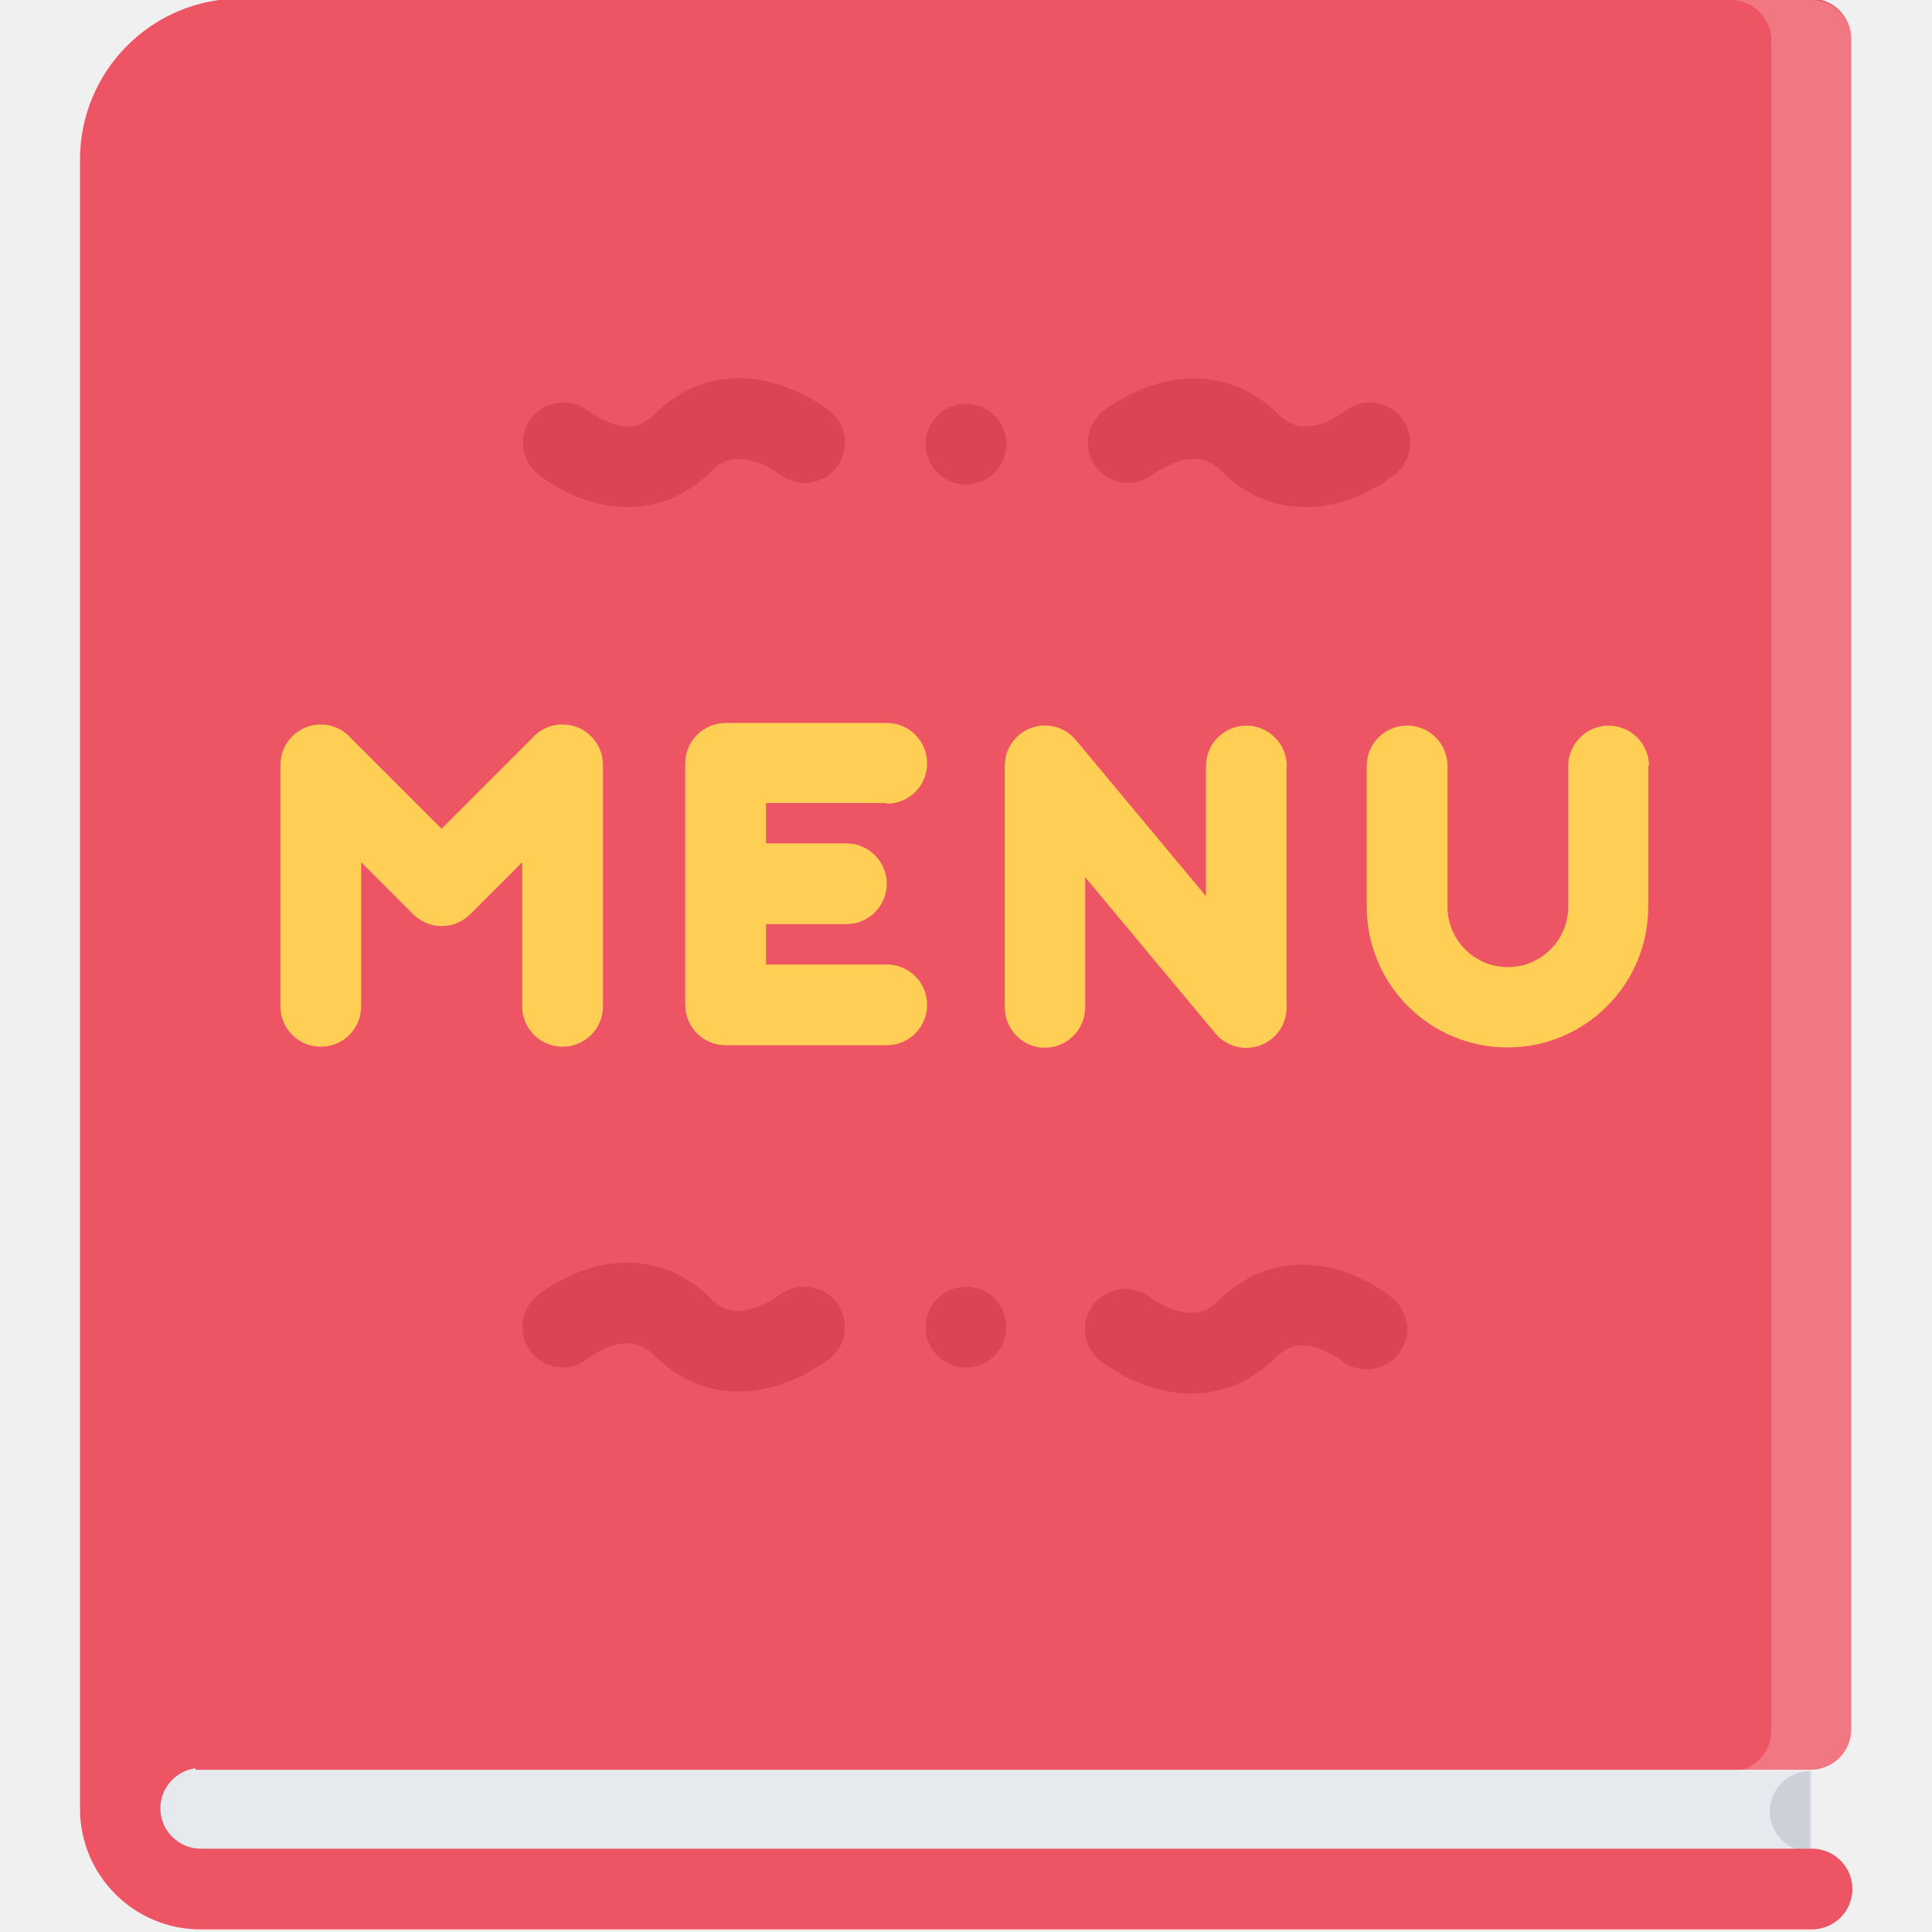
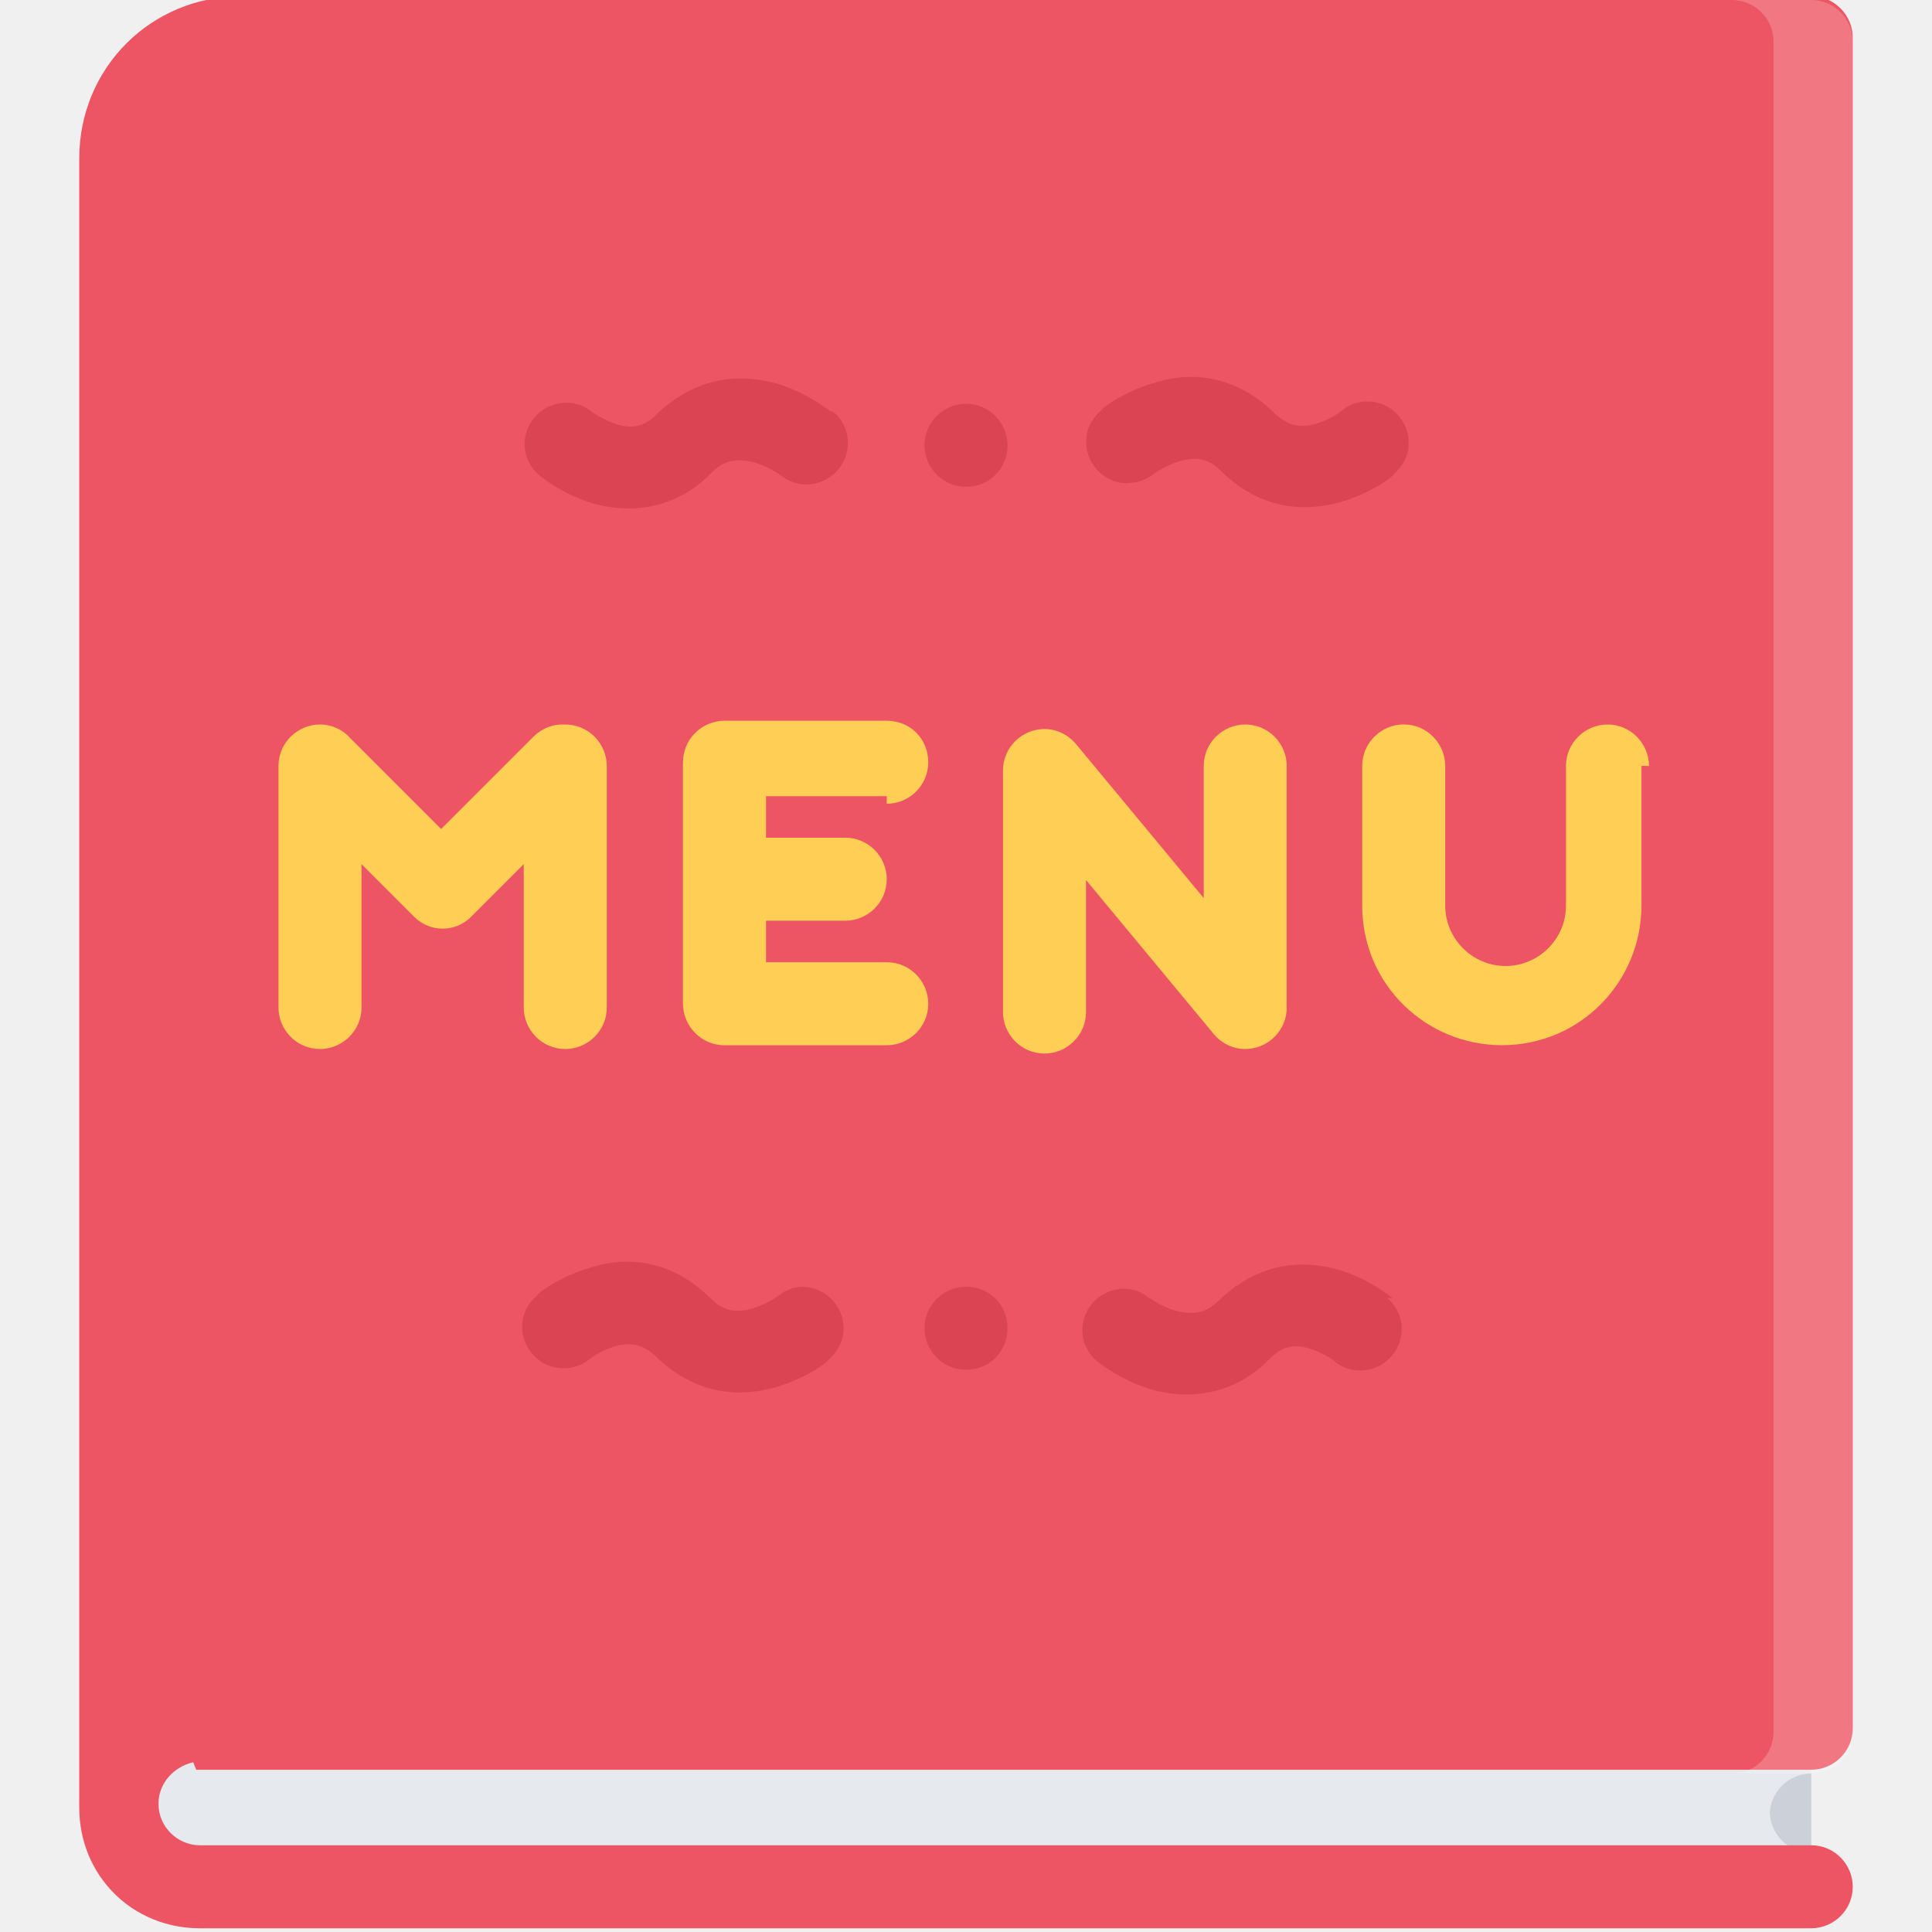
<svg xmlns="http://www.w3.org/2000/svg" version="1.1" viewBox="0 0 512 512" xml:space="preserve">
-   <rect x="36.3" y="456" width="444" height="44" fill="#E6E9ED" />
-   <path d="m469 480c0 5.89 4.75 10.7 10.7 10.7v-21.3c-5.91 0-10.7 4.76-10.7 10.7z" fill="#CCD1D9" />
-   <path d="m51.9 469h428c5.88 0 10.7-4.77 10.7-10.7v-448c0-5.89-4.78-10.7-10.7-10.7h-416c-23.6 0-42.7 19.1-42.7 42.7v0.016 437c0 17.7 14.3 32 32 32h427c5.88 0 10.7-4.78 10.7-10.7 0-5.91-4.78-10.7-10.7-10.7h-427c-5.89 0-10.7-4.78-10.7-10.7 0-5.38 4.02-9.84 9.2-10.6z" fill="#ED5564" />
+   <rect x="36" y="456" width="444" height="44" fill="#E6E9ED" />
+   <path d="m469 480c0 5.9 4.8 11 11 11v-21c-5.9 0-11 4.8-11 11z" fill="#CCD1D9" />
+   <path d="m52 469h428c5.9 0 11-4.8 11-11v-448c0-5.9-4.8-11-11-11h-416c-24 0-43 19-43 43v0.016 437c0 18 14 32 32 32h427c5.9 0 11-4.8 11-11 0-5.9-4.8-11-11-11h-427c-5.9 0-11-4.8-11-11 0-5.4 4-9.8 9.2-11z" fill="#ED5564" />
  <g opacity=".2">
-     <path d="m480 0h-21.3c5.9 0 10.7 4.77 10.7 10.7v448c0 5.89-4.78 10.7-10.7 10.7h21.3c5.88 0 10.7-4.77 10.7-10.7v-448c0-5.89-4.78-10.7-10.7-10.7z" fill="#fff" />
+     <path d="m480 0h-21c5.9 0 11 4.8 11 11v448c0 5.9-4.8 11-11 11h21c5.9 0 11-4.8 11-11v-448c0-5.9-4.8-11-11-11z" fill="#fff" />
  </g>
  <g fill="#DA4453">
-     <path d="m256 341c-5.89 0-10.7 4.77-10.7 10.7-0.016 5.89 4.77 10.7 10.7 10.7s10.7-4.77 10.7-10.7-4.78-10.7-10.7-10.7z" />
-     <path d="m213 341c-2.53 0-4.86 0.875-6.69 2.36v-0.016c-0.031 0.031-3.09 2.34-6.97 3.44-4.55 1.31-7.84 0.5-11-2.69-8.7-8.66-20-11.5-31.8-8.06-7.92 2.31-13.5 6.78-14.2 7.38 0 0.016-0.016 0.031-0.016 0.031h-0.016c-2.36 1.97-3.86 4.91-3.86 8.22 0 5.89 4.78 10.7 10.7 10.7 2.59 0 4.97-0.906 6.81-2.44 0.031-0.031 2.94-2.28 6.66-3.38 4.36-1.27 7.58-0.469 10.8 2.72 6.3 6.25 14 9.5 22.3 9.5 3.16 0 6.4-0.469 9.7-1.42 8.09-2.33 13.8-6.83 14.5-7.33 2.42-1.97 3.97-4.95 3.97-8.31 2e-3 -5.89-4.76-10.7-10.7-10.7z" />
-     <path d="m369 344c-0.031 0-0.031-0.016-0.031-0.031-0.75-0.594-6.34-5.06-14.2-7.38-11.8-3.47-23.1-0.594-31.8 8.06-3.09 3.09-6.28 3.94-10.6 2.81-4.19-1.06-7.47-3.59-7.5-3.61l0.062 0.047v0.016c-1.81-1.48-4.16-2.36-6.69-2.36-5.88 0-10.7 4.77-10.7 10.7 0 3.36 1.56 6.34 3.97 8.31 0.625 0.5 6.38 5 14.5 7.33 3.28 0.953 6.53 1.42 9.69 1.42 8.31 0 16-3.25 22.3-9.5 3.06-3.08 6.16-3.92 10.3-2.84 4.03 1.06 7.16 3.53 7.19 3.56l-0.062-0.031c1.84 1.5 4.22 2.41 6.78 2.41 5.9 0 10.7-4.77 10.7-10.7-1e-3 -3.31-1.5-6.25-3.84-8.22zm-13.6 16.4h0.031-0.031z" />
-     <path d="m256 107c-5.89 0-10.7 4.78-10.7 10.7 0 5.89 4.77 10.7 10.7 10.7s10.7-4.77 10.7-10.7c0-5.89-4.78-10.7-10.7-10.7z" />
-     <path d="m299 128c2.53 0 4.87-0.891 6.69-2.37v8e-3c0.031-0.023 3.09-2.33 6.97-3.44 4.56-1.3 7.88-0.5 11.1 2.7 6.28 6.27 13.9 9.5 22.2 9.5 3.16 0 6.38-0.477 9.66-1.43 7.94-2.32 13.5-6.8 14.2-7.39 0 0 0-8e-3 0.031-0.016v-8e-3c2.34-1.96 3.88-4.91 3.88-8.21 0-5.89-4.78-10.7-10.7-10.7-2.59 0-4.97 0.922-6.81 2.45 0 0.023-2.94 2.27-6.66 3.37-4.34 1.27-7.56 0.461-10.8-2.71-8.69-8.64-20.1-11.5-32-8.08-8.09 2.32-13.8 6.83-14.5 7.34-2.41 1.96-3.97 4.94-3.97 8.3 1e-3 5.89 4.78 10.7 10.7 10.7z" />
-     <path d="m220 109c-0.625-0.508-6.38-5.02-14.5-7.34-12-3.44-23.3-0.562-32 8.08-3.08 3.07-6.17 3.92-10.3 2.84-4.02-1.06-7.14-3.52-7.17-3.55l0.031 0.031c-1.84-1.52-4.2-2.43-6.77-2.43-5.89 0-10.7 4.78-10.7 10.7 0 3.3 1.5 6.25 3.86 8.21 0 0 0.016 8e-3 0.016 0.016 0 0 0 8e-3 0.016 8e-3 0.703 0.586 6.31 5.06 14.2 7.39 3.27 0.953 6.5 1.43 9.64 1.43 8.23 0 15.9-3.23 22.2-9.5 3.09-3.09 6.27-3.93 10.6-2.81 4.19 1.08 7.44 3.59 7.47 3.62l-0.062-0.055v-8e-3c1.83 1.48 4.16 2.37 6.69 2.37 5.91 0 10.7-4.77 10.7-10.7-1e-3 -3.36-1.55-6.34-3.97-8.3zm-63.9 0.078 0.016 8e-3 -0.016-8e-3z" />
+     <path d="m256 341c-5.9 0-11 4.8-11 11-0.016 5.9 4.8 11 11 11s11-4.8 11-11-4.8-11-11-11z" />
+     <path d="m213 341c-2.5 0-4.9 0.88-6.7 2.4v-0.016c-0.031 0.031-3.1 2.3-7 3.4-4.5 1.3-7.8 0.5-11-2.7-8.7-8.7-20-12-32-8.1-7.9 2.3-14 6.8-14 7.4 0 0.016-0.016 0.031-0.016 0.031h-0.016c-2.4 2-3.9 4.9-3.9 8.2 0 5.9 4.8 11 11 11 2.6 0 5-0.91 6.8-2.4 0.031-0.031 2.9-2.3 6.7-3.4 4.4-1.3 7.6-0.47 11 2.7 6.3 6.2 14 9.5 22 9.5 3.2 0 6.4-0.47 9.7-1.4 8.1-2.3 14-6.8 14-7.3 2.4-2 4-5 4-8.3 2e-3 -5.9-4.8-11-11-11z" />
+     <path d="m369 344c-0.031 0-0.031-0.016-0.031-0.031-0.75-0.59-6.3-5.1-14-7.4-12-3.5-23-0.59-32 8.1-3.1 3.1-6.3 3.9-11 2.8-4.2-1.1-7.5-3.6-7.5-3.6l0.062 0.047v0.016c-1.8-1.5-4.2-2.4-6.7-2.4-5.9 0-11 4.8-11 11 0 3.4 1.6 6.3 4 8.3 0.62 0.5 6.4 5 14 7.3 3.3 0.95 6.5 1.4 9.7 1.4 8.3 0 16-3.2 22-9.5 3.1-3.1 6.2-3.9 10-2.8 4 1.1 7.2 3.5 7.2 3.6l-0.062-0.031c1.8 1.5 4.2 2.4 6.8 2.4 5.9 0 11-4.8 11-11-1e-3 -3.3-1.5-6.2-3.8-8.2zm-14 16h0.031-0.031z" />
+     <path d="m256 107c-5.9 0-11 4.8-11 11 0 5.9 4.8 11 11 11s11-4.8 11-11c0-5.9-4.8-11-11-11z" />
+     <path d="m299 128c2.5 0 4.9-0.89 6.7-2.4v8e-3c0.031-0.023 3.1-2.3 7-3.4 4.6-1.3 7.9-0.5 11 2.7 6.3 6.3 14 9.5 22 9.5 3.2 0 6.4-0.48 9.7-1.4 7.9-2.3 14-6.8 14-7.4 0 0 0-8e-3 0.031-0.016v-8e-3c2.3-2 3.9-4.9 3.9-8.2 0-5.9-4.8-11-11-11-2.6 0-5 0.92-6.8 2.5 0 0.023-2.9 2.3-6.7 3.4-4.3 1.3-7.6 0.46-11-2.7-8.7-8.6-20-12-32-8.1-8.1 2.3-14 6.8-14 7.3-2.4 2-4 4.9-4 8.3 1e-3 5.9 4.8 11 11 11z" />
+     <path d="m220 109c-0.62-0.51-6.4-5-14-7.3-12-3.4-23-0.56-32 8.1-3.1 3.1-6.2 3.9-10 2.8-4-1.1-7.1-3.5-7.2-3.5l0.031 0.031c-1.8-1.5-4.2-2.4-6.8-2.4-5.9 0-11 4.8-11 11 0 3.3 1.5 6.2 3.9 8.2 0 0 0.016 8e-3 0.016 0.016 0 0 0 8e-3 0.016 8e-3 0.7 0.59 6.3 5.1 14 7.4 3.3 0.95 6.5 1.4 9.6 1.4 8.2 0 16-3.2 22-9.5 3.1-3.1 6.3-3.9 11-2.8 4.2 1.1 7.4 3.6 7.5 3.6l-0.062-0.055v-8e-3c1.8 1.5 4.2 2.4 6.7 2.4 5.9 0 11-4.8 11-11-1e-3 -3.4-1.5-6.3-4-8.3zm-64 0.078 0.016 8e-3 -0.016-8e-3z" />
  </g>
  <g fill="#FFCE54">
-     <path d="m149 192c-3.23 0-6.12 1.45-8.08 3.73l-23.9 23.9-23.9-23.9c-1.97-2.28-4.86-3.73-8.11-3.73-5.87 0-10.7 4.77-10.7 10.7v64c0 5.9 4.78 10.7 10.7 10.7 5.91 0 10.7-4.78 10.7-10.7v-38.2l13.8 13.8c1.92 1.93 4.59 3.12 7.53 3.12 2.95 0 5.62-1.2 7.55-3.12l13.8-13.8v38.2c0 5.9 4.78 10.7 10.7 10.7 5.91 0 10.7-4.78 10.7-10.7v-64c0-5.89-4.77-10.7-10.7-10.7z" />
-     <path d="m341 203c0-5.89-4.78-10.7-10.7-10.7-5.88 0-10.7 4.77-10.7 10.7v34.5l-34.5-41.4c-1.97-2.34-4.9-3.84-8.22-3.84-5.87 0-10.6 4.77-10.6 10.7v64c0 5.9 4.78 10.7 10.6 10.7 5.9 0 10.7-4.78 10.7-10.7v-34.5l34.5 41.4c1.97 2.34 4.91 3.84 8.19 3.84 5.91 0 10.7-4.78 10.7-10.7l-0.031-8e-3v-64c-2e-3 -0.01 0.03-0.01 0.03-0.017z" />
-     <path d="m437 203c0-5.89-4.78-10.7-10.7-10.7-5.88 0-10.7 4.77-10.7 10.7v37.3c0 8.82-7.19 16-16 16s-16-7.18-16-16v-37.3-0.016c0-5.89-4.78-10.7-10.7-10.7-5.91 0-10.7 4.77-10.7 10.7v37.3c0 20.6 16.7 37.3 37.3 37.3 20.6 0 37.3-16.7 37.3-37.3v-37.3c0-8e-3 0.032-8e-3 0.032-0.015z" />
-     <path d="m235 213c5.89 0 10.7-4.78 10.7-10.7s-4.76-10.7-10.7-10.7h-42.7c-5.89 0-10.7 4.77-10.7 10.7h-0.016v64h0.016c0 5.9 4.77 10.7 10.7 10.7h42.7c5.89 0 10.7-4.78 10.7-10.7 0-5.89-4.76-10.7-10.7-10.7h-32v-10.7h21.3c5.89 0 10.7-4.78 10.7-10.7 0-5.89-4.78-10.7-10.7-10.7h-21.3v-10.7h32z" />
+     <path d="m149 192c-3.2 0-6.1 1.5-8.1 3.7l-24 24-24-24c-2-2.3-4.9-3.7-8.1-3.7-5.9 0-11 4.8-11 11v64c0 5.9 4.8 11 11 11 5.9 0 11-4.8 11-11v-38l14 14c1.9 1.9 4.6 3.1 7.5 3.1 3 0 5.6-1.2 7.5-3.1l14-14v38c0 5.9 4.8 11 11 11 5.9 0 11-4.8 11-11v-64c0-5.9-4.8-11-11-11z" />
+     <path d="m341 203c0-5.9-4.8-11-11-11-5.9 0-11 4.8-11 11v35l-34-41c-2-2.3-4.9-3.8-8.2-3.8-5.9 0-11 4.8-11 11v64c0 5.9 4.8 11 11 11 5.9 0 11-4.8 11-11v-35l34 41c2 2.3 4.9 3.8 8.2 3.8 5.9 0 11-4.8 11-11l-0.031-8e-3v-64c-2e-3 -0.01 0.03-0.01 0.03-0.017z" />
+     <path d="m437 203c0-5.9-4.8-11-11-11-5.9 0-11 4.8-11 11v37c0 8.8-7.2 16-16 16s-16-7.2-16-16v-37-0.016c0-5.9-4.8-11-11-11-5.9 0-11 4.8-11 11v37c0 21 17 37 37 37 21 0 37-17 37-37v-37c0-8e-3 0.032-8e-3 0.032-0.015z" />
+     <path d="m235 213c5.9 0 11-4.8 11-11s-4.8-11-11-11h-43c-5.9 0-11 4.8-11 11h-0.016v64h0.016c0 5.9 4.8 11 11 11h43c5.9 0 11-4.8 11-11 0-5.9-4.8-11-11-11h-32v-11h21c5.9 0 11-4.8 11-11 0-5.9-4.8-11-11-11h-21v-11h32z" />
  </g>
</svg>
